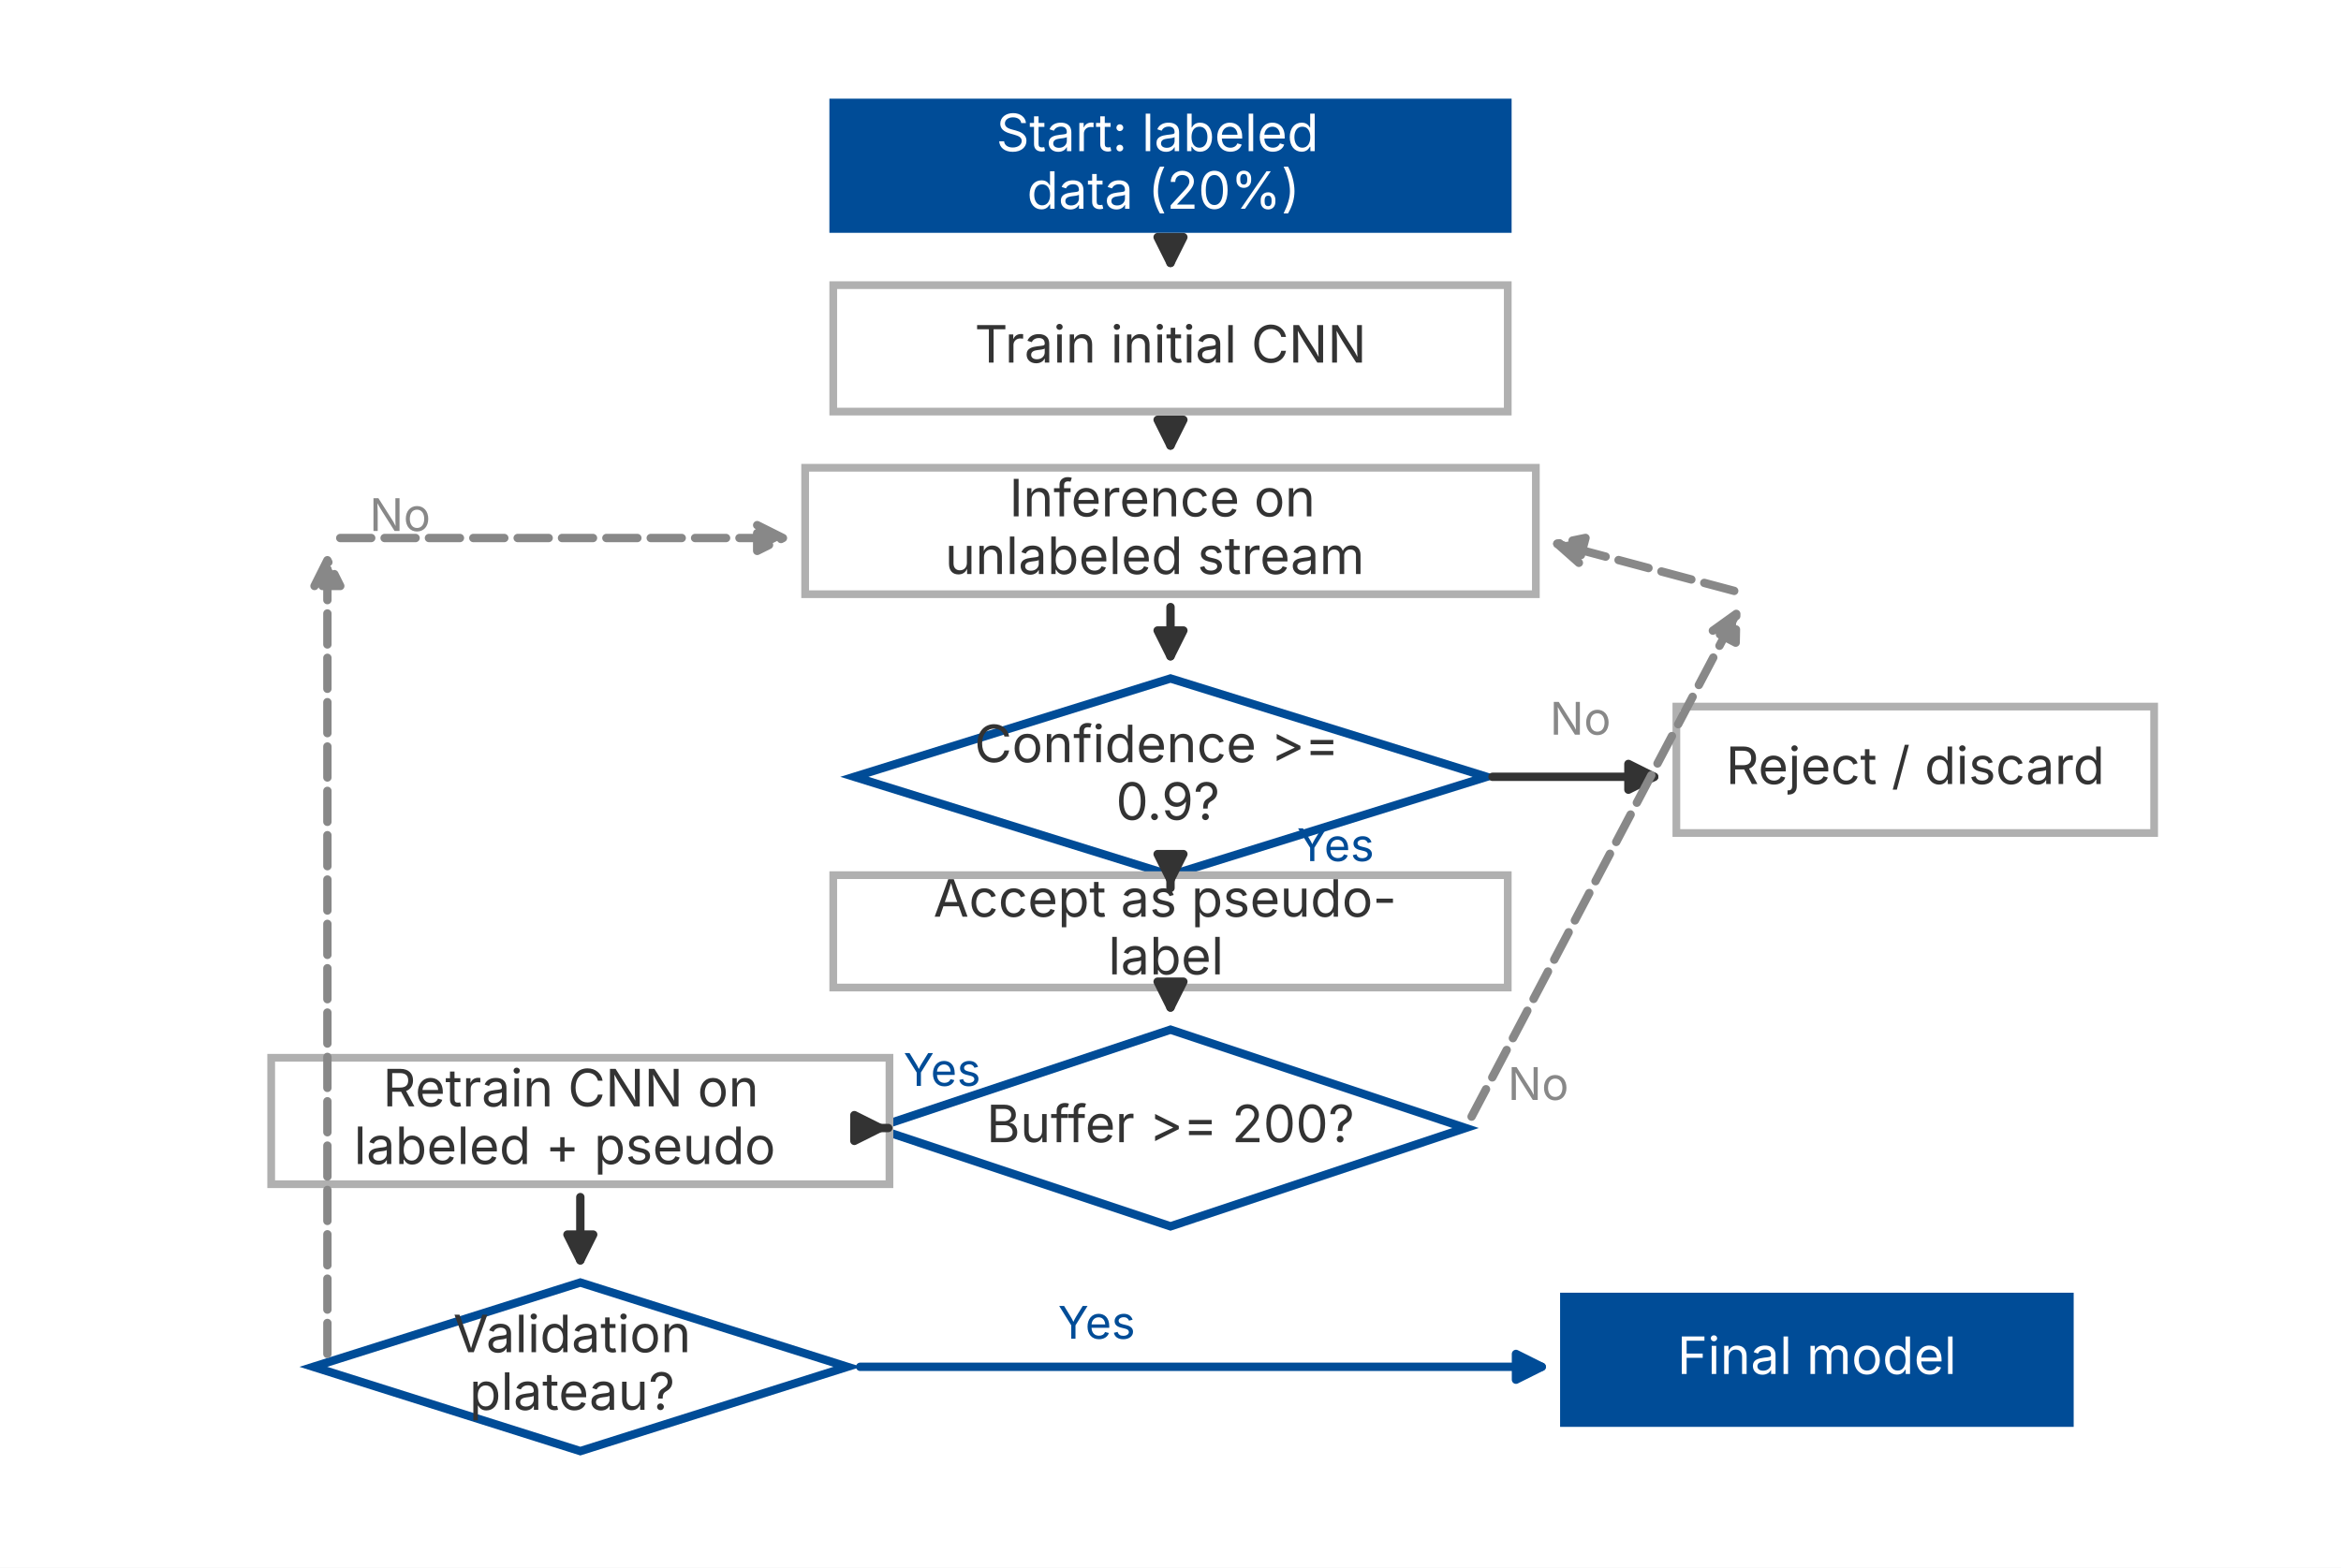
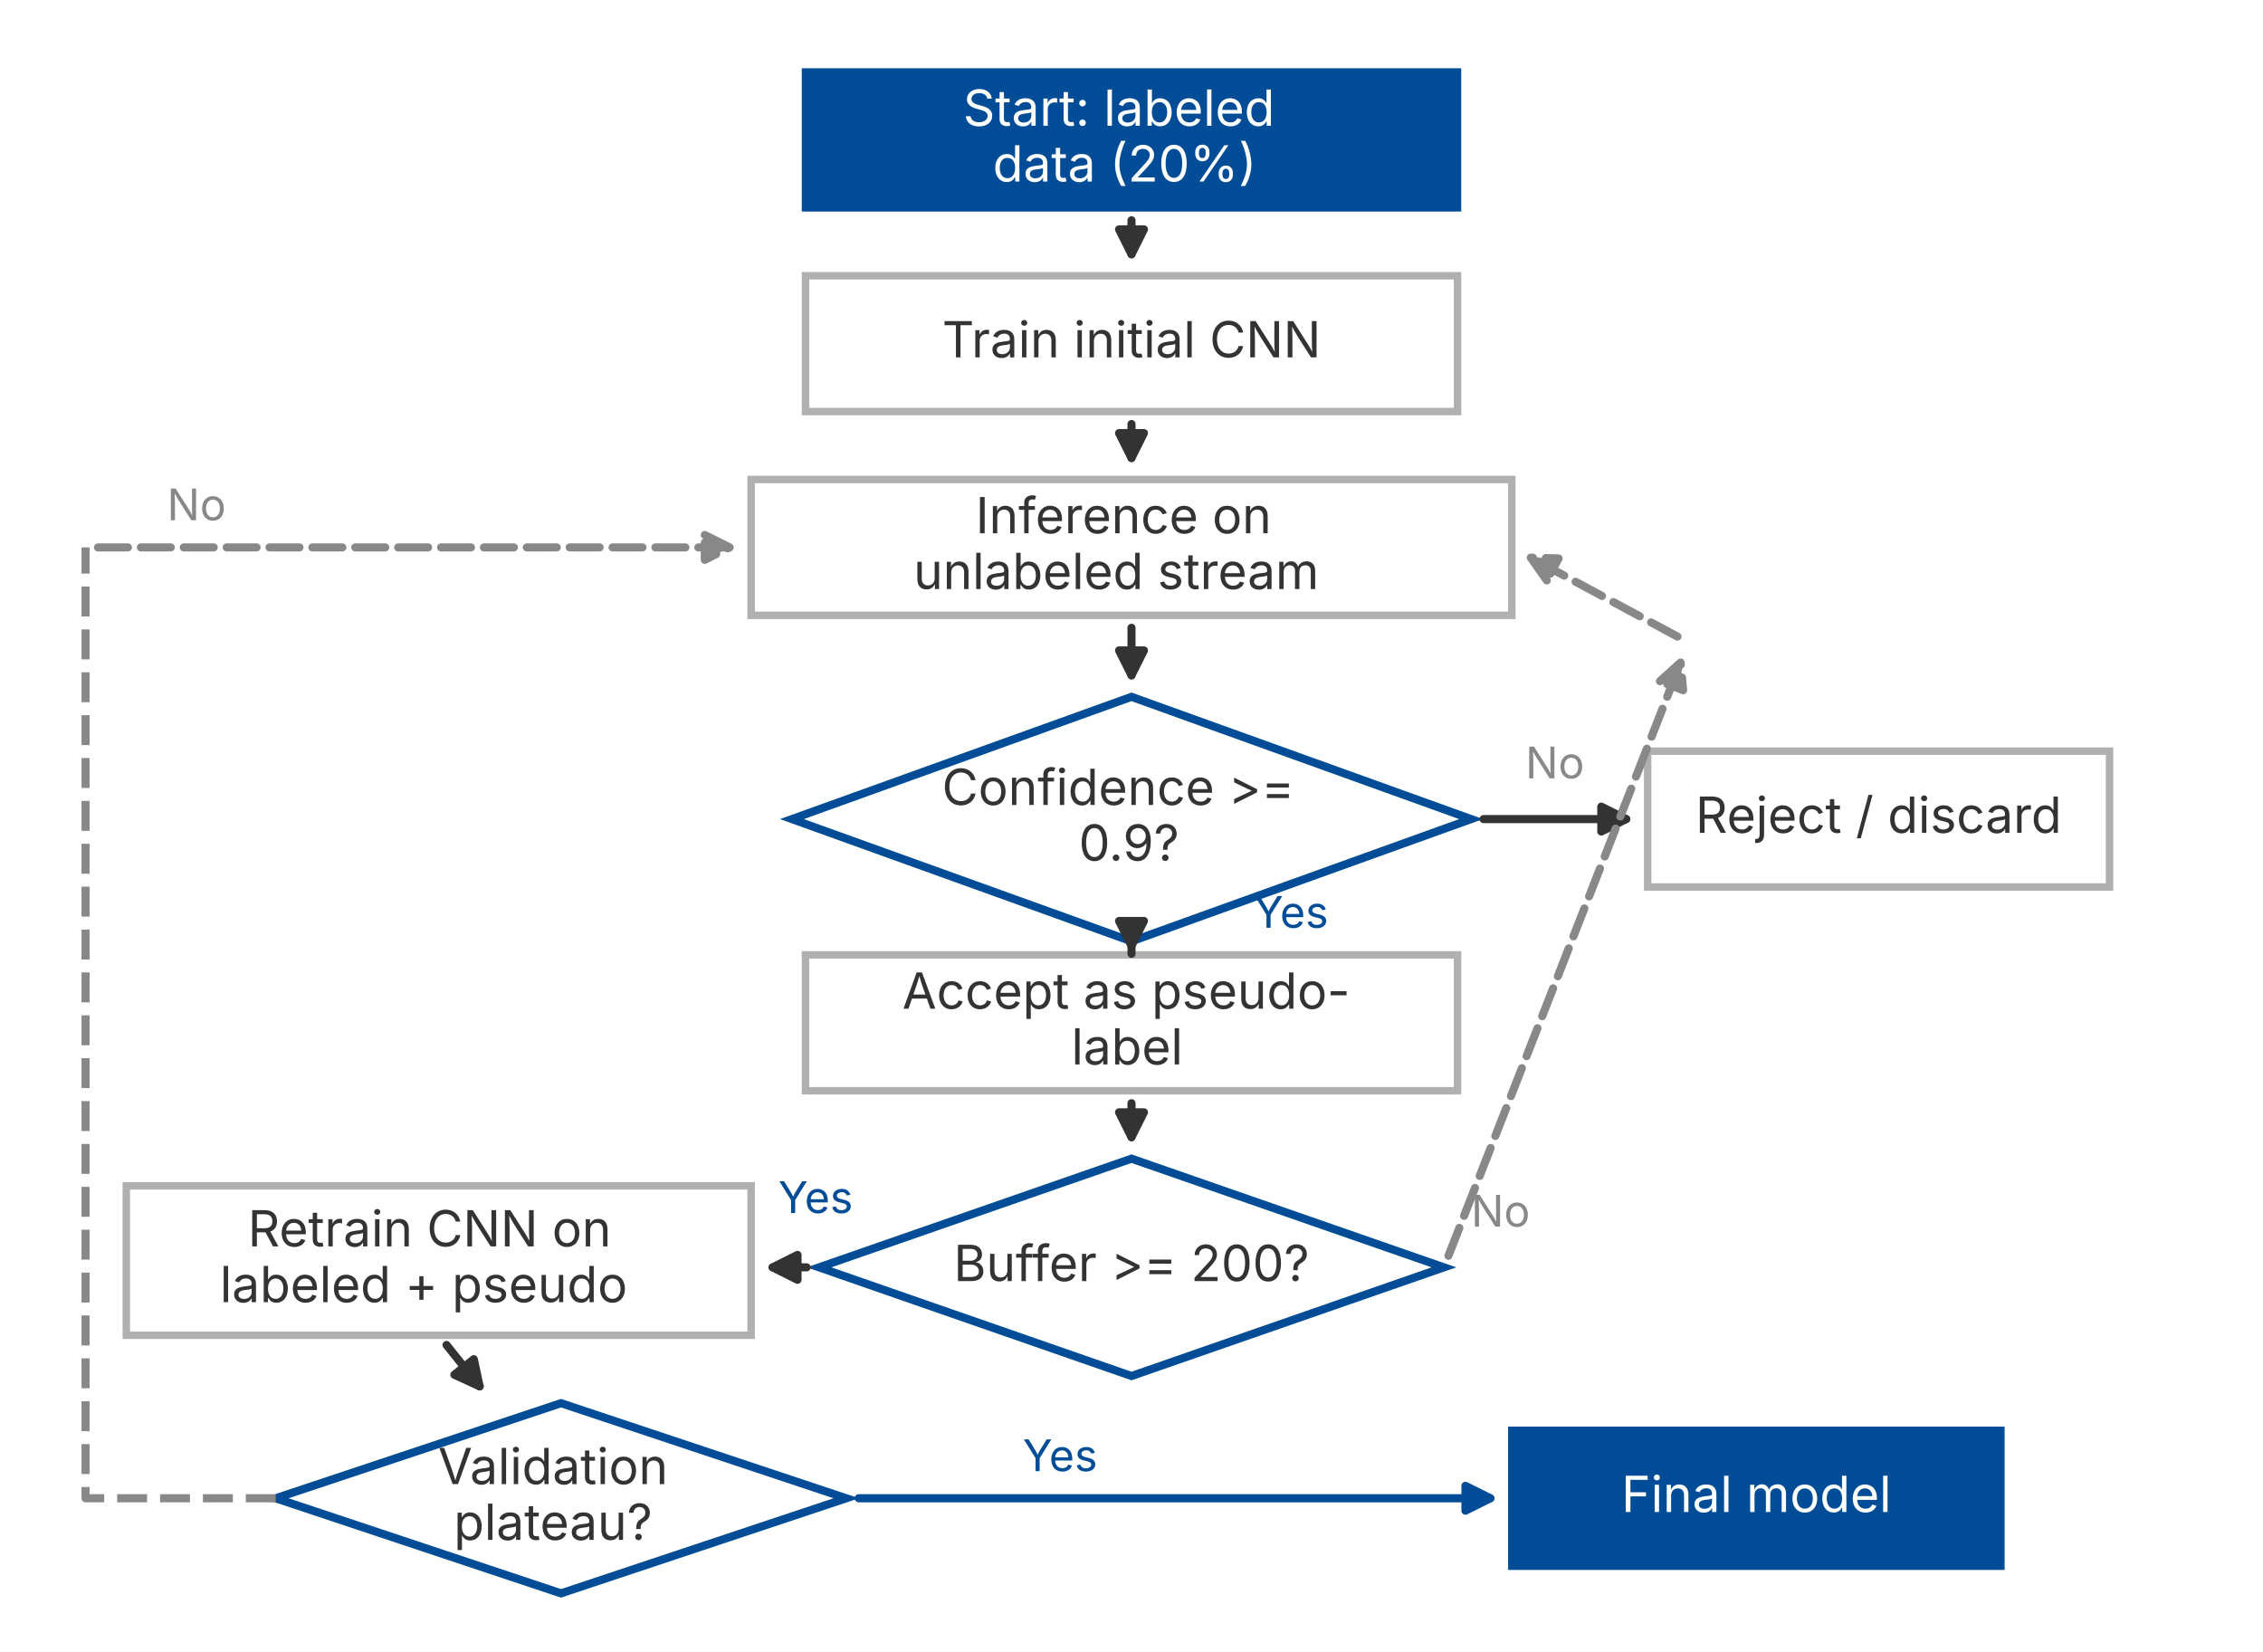
- <svg xmlns="http://www.w3.org/2000/svg" width="363.628pt" height="243.581pt" viewBox="0 0 363.628 243.581" version="1.1">
+ <svg xmlns="http://www.w3.org/2000/svg" width="363.628pt" height="265.408pt" viewBox="0 0 363.628 265.408" version="1.1">
  <defs>
    <style type="text/css">*{stroke-linejoin: round; stroke-linecap: butt}</style>
  </defs>
  <g id="figure_1">
    <g id="patch_1">
-       <path d="M 0 243.581  L 363.628 243.581  L 363.628 -0  L 0 -0  z " style="fill: #ffffff" />
+       <path d="M 0 265.408  L 363.628 265.408  L 363.628 0  L 0 0  z " style="fill: #ffffff" />
    </g>
    <g id="axes_1">
      <g id="patch_2">
-         <path d="M 129.43 35.575  L 234.198 35.575  L 234.198 15.931  L 129.43 15.931  z " clip-path="url(#p7b6af6a898)" style="fill: #004c97; stroke: #004c97; stroke-width: 1.2; stroke-linejoin: miter" />
+         <path d="M 129.43 33.392  L 234.198 33.392  L 234.198 11.565  L 129.43 11.565  z " clip-path="url(#paa0f637d47)" style="fill: #004c97; stroke: #004c97; stroke-width: 1.2; stroke-linejoin: miter" />
      </g>
      <g id="patch_3">
-         <path d="M 129.43 63.95  L 234.198 63.95  L 234.198 44.306  L 129.43 44.306  z " clip-path="url(#p7b6af6a898)" style="fill: #ffffff; stroke: #b0b0b0; stroke-width: 1.2; stroke-linejoin: miter" />
+         <path d="M 129.43 66.132  L 234.198 66.132  L 234.198 44.306  L 129.43 44.306  z " clip-path="url(#paa0f637d47)" style="fill: #ffffff; stroke: #b0b0b0; stroke-width: 1.2; stroke-linejoin: miter" />
      </g>
      <g id="patch_4">
-         <path d="M 125.065 92.324  L 238.564 92.324  L 238.564 72.68  L 125.065 72.68  z " clip-path="url(#p7b6af6a898)" style="fill: #ffffff; stroke: #b0b0b0; stroke-width: 1.2; stroke-linejoin: miter" />
+         <path d="M 120.699 98.872  L 242.929 98.872  L 242.929 77.046  L 120.699 77.046  z " clip-path="url(#paa0f637d47)" style="fill: #ffffff; stroke: #b0b0b0; stroke-width: 1.2; stroke-linejoin: miter" />
      </g>
      <g id="patch_5">
-         <path d="M 181.814 105.42  L 230.924 120.699  L 181.814 135.978  L 132.704 120.699  z " clip-path="url(#p7b6af6a898)" style="fill: #ffffff; stroke: #004c97; stroke-width: 1.3; stroke-linejoin: miter" />
+         <path d="M 181.814 111.969  L 236.381 131.613  L 181.814 151.257  L 127.247 131.613  z " clip-path="url(#paa0f637d47)" style="fill: #ffffff; stroke: #004c97; stroke-width: 1.3; stroke-linejoin: miter" />
      </g>
      <g id="patch_6">
-         <path d="M 129.43 153.439  L 234.198 153.439  L 234.198 135.978  L 129.43 135.978  z " clip-path="url(#p7b6af6a898)" style="fill: #ffffff; stroke: #b0b0b0; stroke-width: 1.2; stroke-linejoin: miter" />
+         <path d="M 129.43 175.266  L 234.198 175.266  L 234.198 153.439  L 129.43 153.439  z " clip-path="url(#paa0f637d47)" style="fill: #ffffff; stroke: #b0b0b0; stroke-width: 1.2; stroke-linejoin: miter" />
      </g>
      <g id="patch_7">
-         <path d="M 260.391 129.43  L 334.602 129.43  L 334.602 109.786  L 260.391 109.786  z " clip-path="url(#p7b6af6a898)" style="fill: #ffffff; stroke: #b0b0b0; stroke-width: 1.2; stroke-linejoin: miter" />
+         <path d="M 264.756 142.526  L 338.967 142.526  L 338.967 120.699  L 264.756 120.699  z " clip-path="url(#paa0f637d47)" style="fill: #ffffff; stroke: #b0b0b0; stroke-width: 1.2; stroke-linejoin: miter" />
      </g>
      <g id="patch_8">
-         <path d="M 181.814 159.987  L 227.65 175.266  L 181.814 190.545  L 135.978 175.266  z " clip-path="url(#p7b6af6a898)" style="fill: #ffffff; stroke: #004c97; stroke-width: 1.3; stroke-linejoin: miter" />
+         <path d="M 181.814 186.18  L 232.016 203.641  L 181.814 221.102  L 131.613 203.641  z " clip-path="url(#paa0f637d47)" style="fill: #ffffff; stroke: #004c97; stroke-width: 1.3; stroke-linejoin: miter" />
      </g>
      <g id="patch_9">
-         <path d="M 42.123 183.997  L 138.161 183.997  L 138.161 164.353  L 42.123 164.353  z " clip-path="url(#p7b6af6a898)" style="fill: #ffffff; stroke: #b0b0b0; stroke-width: 1.2; stroke-linejoin: miter" />
+         <path d="M 20.296 214.554  L 120.699 214.554  L 120.699 190.545  L 20.296 190.545  z " clip-path="url(#paa0f637d47)" style="fill: #ffffff; stroke: #b0b0b0; stroke-width: 1.2; stroke-linejoin: miter" />
      </g>
      <g id="patch_10">
-         <path d="M 90.142 199.276  L 131.613 212.372  L 90.142 225.468  L 48.671 212.372  z " clip-path="url(#p7b6af6a898)" style="fill: #ffffff; stroke: #004c97; stroke-width: 1.3; stroke-linejoin: miter" />
+         <path d="M 90.142 225.468  L 135.978 240.746  L 90.142 256.025  L 44.306 240.746  z " clip-path="url(#paa0f637d47)" style="fill: #ffffff; stroke: #004c97; stroke-width: 1.3; stroke-linejoin: miter" />
      </g>
      <g id="patch_11">
-         <path d="M 242.929 221.102  L 321.506 221.102  L 321.506 201.458  L 242.929 201.458  z " clip-path="url(#p7b6af6a898)" style="fill: #004c97; stroke: #004c97; stroke-width: 1.2; stroke-linejoin: miter" />
+         <path d="M 242.929 251.66  L 321.506 251.66  L 321.506 229.833  L 242.929 229.833  z " clip-path="url(#paa0f637d47)" style="fill: #004c97; stroke: #004c97; stroke-width: 1.2; stroke-linejoin: miter" />
      </g>
      <g id="patch_12">
-         <path d="M 181.814 37.574  Q 181.814 39.939 181.814 40.85  " clip-path="url(#p7b6af6a898)" style="fill: none; stroke: #333333; stroke-width: 1.3; stroke-linecap: round" />
-         <path d="M 183.814 36.85  L 181.814 40.85  L 179.814 36.85  z " clip-path="url(#p7b6af6a898)" style="fill: #333333; stroke: #333333; stroke-width: 1.3; stroke-linecap: round" />
+         <path d="M 181.814 35.393  Q 181.814 38.851 181.814 40.855  " clip-path="url(#paa0f637d47)" style="fill: none; stroke: #333333; stroke-width: 1.3; stroke-linecap: round" />
+         <path d="M 183.814 36.855  L 181.814 40.855  L 179.814 36.855  z " clip-path="url(#paa0f637d47)" style="fill: #333333; stroke: #333333; stroke-width: 1.3; stroke-linecap: round" />
      </g>
      <g id="patch_13">
-         <path d="M 181.814 65.949  Q 181.814 68.314 181.814 69.225  " clip-path="url(#p7b6af6a898)" style="fill: none; stroke: #333333; stroke-width: 1.3; stroke-linecap: round" />
-         <path d="M 183.814 65.225  L 181.814 69.225  L 179.814 65.225  z " clip-path="url(#p7b6af6a898)" style="fill: #333333; stroke: #333333; stroke-width: 1.3; stroke-linecap: round" />
+         <path d="M 181.814 68.133  Q 181.814 71.591 181.814 73.595  " clip-path="url(#paa0f637d47)" style="fill: none; stroke: #333333; stroke-width: 1.3; stroke-linecap: round" />
+         <path d="M 183.814 69.595  L 181.814 73.595  L 179.814 69.595  z " clip-path="url(#paa0f637d47)" style="fill: #333333; stroke: #333333; stroke-width: 1.3; stroke-linecap: round" />
      </g>
      <g id="patch_14">
-         <path d="M 181.814 94.323  Q 181.814 98.87 181.814 101.965  " clip-path="url(#p7b6af6a898)" style="fill: none; stroke: #333333; stroke-width: 1.3; stroke-linecap: round" />
-         <path d="M 183.814 97.965  L 181.814 101.965  L 179.814 97.965  z " clip-path="url(#p7b6af6a898)" style="fill: #333333; stroke: #333333; stroke-width: 1.3; stroke-linecap: round" />
+         <path d="M 181.814 100.871  Q 181.814 105.418 181.814 108.513  " clip-path="url(#paa0f637d47)" style="fill: none; stroke: #333333; stroke-width: 1.3; stroke-linecap: round" />
+         <path d="M 183.814 104.513  L 181.814 108.513  L 179.814 104.513  z " clip-path="url(#paa0f637d47)" style="fill: #333333; stroke: #333333; stroke-width: 1.3; stroke-linecap: round" />
      </g>
      <g id="patch_15">
-         <path d="M 181.814 137.977  Q 181.814 138.069 181.814 136.707  " clip-path="url(#p7b6af6a898)" style="fill: none; stroke: #333333; stroke-width: 1.3; stroke-linecap: round" />
-         <path d="M 183.814 132.707  L 181.814 136.707  L 179.814 132.707  z " clip-path="url(#p7b6af6a898)" style="fill: #333333; stroke: #333333; stroke-width: 1.3; stroke-linecap: round" />
+         <path d="M 181.814 153.256  Q 181.814 153.348 181.814 151.986  " clip-path="url(#paa0f637d47)" style="fill: none; stroke: #333333; stroke-width: 1.3; stroke-linecap: round" />
+         <path d="M 183.814 147.986  L 181.814 151.986  L 179.814 147.986  z " clip-path="url(#paa0f637d47)" style="fill: #333333; stroke: #333333; stroke-width: 1.3; stroke-linecap: round" />
      </g>
      <g id="patch_16">
-         <path d="M 231.836 120.699  Q 245.115 120.699 256.94 120.699  " clip-path="url(#p7b6af6a898)" style="fill: none; stroke: #333333; stroke-width: 1.3; stroke-linecap: round" />
-         <path d="M 252.94 118.699  L 256.94 120.699  L 252.94 122.699  z " clip-path="url(#p7b6af6a898)" style="fill: #333333; stroke: #333333; stroke-width: 1.3; stroke-linecap: round" />
+         <path d="M 238.38 131.613  Q 250.568 131.613 261.303 131.613  " clip-path="url(#paa0f637d47)" style="fill: none; stroke: #333333; stroke-width: 1.3; stroke-linecap: round" />
+         <path d="M 257.303 129.613  L 261.303 131.613  L 257.303 133.613  z " clip-path="url(#paa0f637d47)" style="fill: #333333; stroke: #333333; stroke-width: 1.3; stroke-linecap: round" />
      </g>
      <g id="patch_17">
-         <path d="M 181.814 155.438  Q 181.814 156.711 181.814 156.53  " clip-path="url(#p7b6af6a898)" style="fill: none; stroke: #333333; stroke-width: 1.3; stroke-linecap: round" />
-         <path d="M 183.814 152.53  L 181.814 156.53  L 179.814 152.53  z " clip-path="url(#p7b6af6a898)" style="fill: #333333; stroke: #333333; stroke-width: 1.3; stroke-linecap: round" />
+         <path d="M 181.814 177.267  Q 181.814 180.725 181.814 182.729  " clip-path="url(#paa0f637d47)" style="fill: none; stroke: #333333; stroke-width: 1.3; stroke-linecap: round" />
+         <path d="M 183.814 178.729  L 181.814 182.729  L 179.814 178.729  z " clip-path="url(#paa0f637d47)" style="fill: #333333; stroke: #333333; stroke-width: 1.3; stroke-linecap: round" />
      </g>
      <g id="patch_18">
-         <path d="M 137.977 175.266  Q 138.069 175.266 136.707 175.266  " clip-path="url(#p7b6af6a898)" style="fill: none; stroke: #333333; stroke-width: 1.3; stroke-linecap: round" />
-         <path d="M 132.707 173.266  L 136.707 175.266  L 132.707 177.266  z " clip-path="url(#p7b6af6a898)" style="fill: #333333; stroke: #333333; stroke-width: 1.3; stroke-linecap: round" />
+         <path d="M 129.612 203.641  Q 126.154 203.641 124.15 203.641  " clip-path="url(#paa0f637d47)" style="fill: none; stroke: #333333; stroke-width: 1.3; stroke-linecap: round" />
+         <path d="M 128.15 205.641  L 124.15 203.641  L 128.15 201.641  z " clip-path="url(#paa0f637d47)" style="fill: #333333; stroke: #333333; stroke-width: 1.3; stroke-linecap: round" />
      </g>
      <g id="patch_19">
-         <path d="M 90.142 186  Q 90.142 191.638 90.142 195.822  " clip-path="url(#p7b6af6a898)" style="fill: none; stroke: #333333; stroke-width: 1.3; stroke-linecap: round" />
-         <path d="M 92.142 191.822  L 90.142 195.822  L 88.142 191.822  z " clip-path="url(#p7b6af6a898)" style="fill: #333333; stroke: #333333; stroke-width: 1.3; stroke-linecap: round" />
+         <path d="M 71.749 216.118  Q 74.863 220.011 77.07 222.769  " clip-path="url(#paa0f637d47)" style="fill: none; stroke: #333333; stroke-width: 1.3; stroke-linecap: round" />
+         <path d="M 76.132 218.396  L 77.07 222.769  L 73.009 220.895  z " clip-path="url(#paa0f637d47)" style="fill: #333333; stroke: #333333; stroke-width: 1.3; stroke-linecap: round" />
      </g>
      <g id="patch_20">
-         <path d="M 133.613 212.372  Q 187.272 212.372 239.477 212.372  " clip-path="url(#p7b6af6a898)" style="fill: none; stroke: #004c97; stroke-width: 1.3; stroke-linecap: round" />
-         <path d="M 235.477 210.372  L 239.477 212.372  L 235.477 214.372  z " clip-path="url(#p7b6af6a898)" style="fill: #004c97; stroke: #004c97; stroke-width: 1.3; stroke-linecap: round" />
+         <path d="M 137.979 240.746  Q 189.453 240.746 239.474 240.746  " clip-path="url(#paa0f637d47)" style="fill: none; stroke: #004c97; stroke-width: 1.3; stroke-linecap: round" />
+         <path d="M 235.474 238.746  L 239.474 240.746  L 235.474 242.746  z " clip-path="url(#paa0f637d47)" style="fill: #004c97; stroke: #004c97; stroke-width: 1.3; stroke-linecap: round" />
      </g>
      <g id="patch_21">
-         <path d="M 50.854 210.371  Q 50.854 147.983 50.854 87.047  " clip-path="url(#p7b6af6a898)" style="fill: none; stroke-dasharray: 4.81,2.08; stroke-dashoffset: 0; stroke: #888888; stroke-width: 1.3; stroke-linecap: round" />
-         <path d="M 48.854 91.047  L 50.854 87.047  L 52.854 91.047  z " clip-path="url(#p7b6af6a898)" style="fill: #888888; stroke-dasharray: 4.81,2.08; stroke-dashoffset: 0; stroke: #888888; stroke-width: 1.3; stroke-linecap: round" />
+         <path d="M 15.749 87.959  Q 67.223 87.959 117.244 87.959  " clip-path="url(#paa0f637d47)" style="fill: none; stroke-dasharray: 4.81,2.08; stroke-dashoffset: 0; stroke: #888888; stroke-width: 1.3; stroke-linecap: round" />
+         <path d="M 113.244 85.959  L 117.244 87.959  L 113.244 89.959  z " clip-path="url(#paa0f637d47)" style="fill: #888888; stroke-dasharray: 4.81,2.08; stroke-dashoffset: 0; stroke: #888888; stroke-width: 1.3; stroke-linecap: round" />
      </g>
      <g id="patch_22">
-         <path d="M 52.851 83.594  Q 87.959 83.594 121.614 83.594  " clip-path="url(#p7b6af6a898)" style="fill: none; stroke-dasharray: 4.81,2.08; stroke-dashoffset: 0; stroke: #888888; stroke-width: 1.3; stroke-linecap: round" />
-         <path d="M 117.614 81.594  L 121.614 83.594  L 117.614 85.594  z " clip-path="url(#p7b6af6a898)" style="fill: #888888; stroke-dasharray: 4.81,2.08; stroke-dashoffset: 0; stroke: #888888; stroke-width: 1.3; stroke-linecap: round" />
+         <path d="M 232.744 201.781  Q 251.66 153.44 270.046 106.453  " clip-path="url(#paa0f637d47)" style="fill: none; stroke-dasharray: 4.81,2.08; stroke-dashoffset: 0; stroke: #888888; stroke-width: 1.3; stroke-linecap: round" />
+         <path d="M 266.726 109.449  L 270.046 106.453  L 270.451 110.907  z " clip-path="url(#paa0f637d47)" style="fill: #888888; stroke-dasharray: 4.81,2.08; stroke-dashoffset: 0; stroke: #888888; stroke-width: 1.3; stroke-linecap: round" />
      </g>
      <g id="patch_23">
-         <path d="M 228.582 173.497  Q 249.477 133.796 269.695 95.382  " clip-path="url(#p7b6af6a898)" style="fill: none; stroke-dasharray: 4.81,2.08; stroke-dashoffset: 0; stroke: #888888; stroke-width: 1.3; stroke-linecap: round" />
-         <path d="M 266.062 97.99  L 269.695 95.382  L 269.602 99.853  z " clip-path="url(#p7b6af6a898)" style="fill: #888888; stroke-dasharray: 4.81,2.08; stroke-dashoffset: 0; stroke: #888888; stroke-width: 1.3; stroke-linecap: round" />
+         <path d="M 269.541 102.288  Q 257.117 95.599 245.973 89.598  " clip-path="url(#paa0f637d47)" style="fill: none; stroke-dasharray: 4.81,2.08; stroke-dashoffset: 0; stroke: #888888; stroke-width: 1.3; stroke-linecap: round" />
+         <path d="M 248.546 93.255  L 245.973 89.598  L 250.443 89.733  z " clip-path="url(#paa0f637d47)" style="fill: #888888; stroke-dasharray: 4.81,2.08; stroke-dashoffset: 0; stroke: #888888; stroke-width: 1.3; stroke-linecap: round" />
      </g>
-       <g id="patch_24">
-         <path d="M 269.374 91.81  Q 254.933 87.959 241.898 84.483  " clip-path="url(#p7b6af6a898)" style="fill: none; stroke-dasharray: 4.81,2.08; stroke-dashoffset: 0; stroke: #888888; stroke-width: 1.3; stroke-linecap: round" />
-         <path d="M 245.247 87.446  L 241.898 84.483  L 246.278 83.581  z " clip-path="url(#p7b6af6a898)" style="fill: #888888; stroke-dasharray: 4.81,2.08; stroke-dashoffset: 0; stroke: #888888; stroke-width: 1.3; stroke-linecap: round" />
+       <g id="line2d_1">
+         <path d="M 44.306 240.746  L 13.748 240.746  L 13.748 87.959  " clip-path="url(#paa0f637d47)" style="fill: none; stroke-dasharray: 4.81,2.08; stroke-dashoffset: 0; stroke: #888888; stroke-width: 1.3" />
      </g>
      <g id="text_1">
-         <text style="font-size: 8px; font-family: 'Inter', 'Helvetica', 'Arial', 'DejaVu Sans', sans-serif; fill: #ffffff" transform="translate(154.7492 23.48113)">Start: labeled</text>
-         <text style="font-size: 8px; font-family: 'Inter', 'Helvetica', 'Arial', 'DejaVu Sans', sans-serif; fill: #ffffff" transform="translate(159.521 32.43938)">data (20%)</text>
+         <text style="font-size: 8px; font-family: 'Inter', 'Helvetica', 'Arial', 'DejaVu Sans', sans-serif; fill: #ffffff" transform="translate(154.7492 20.20712)">Start: labeled</text>
+         <text style="font-size: 8px; font-family: 'Inter', 'Helvetica', 'Arial', 'DejaVu Sans', sans-serif; fill: #ffffff" transform="translate(159.521 29.16537)">data (20%)</text>
      </g>
      <g id="text_2">
-         <text style="font-size: 8px; font-family: 'Inter', 'Helvetica', 'Arial', 'DejaVu Sans', sans-serif; text-anchor: middle; fill: #333333" x="181.814" y="56.335" transform="rotate(-0 181.8142 56.33506)">Train initial CNN</text>
+         <text style="font-size: 8px; font-family: 'Inter', 'Helvetica', 'Arial', 'DejaVu Sans', sans-serif; text-anchor: middle; fill: #333333" x="181.814" y="57.426" transform="rotate(-0 181.8142 57.4264)">Train initial CNN</text>
      </g>
      <g id="text_3">
-         <text style="font-size: 8px; font-family: 'Inter', 'Helvetica', 'Arial', 'DejaVu Sans', sans-serif; fill: #333333" transform="translate(156.7648 80.23074)">Inference on</text>
-         <text style="font-size: 8px; font-family: 'Inter', 'Helvetica', 'Arial', 'DejaVu Sans', sans-serif; fill: #333333" transform="translate(146.7829 89.18899)">unlabeled stream</text>
+         <text style="font-size: 8px; font-family: 'Inter', 'Helvetica', 'Arial', 'DejaVu Sans', sans-serif; fill: #333333" transform="translate(156.7648 85.68743)">Inference on</text>
+         <text style="font-size: 8px; font-family: 'Inter', 'Helvetica', 'Arial', 'DejaVu Sans', sans-serif; fill: #333333" transform="translate(146.7829 94.64568)">unlabeled stream</text>
      </g>
      <g id="text_4">
-         <text style="font-size: 8px; font-family: 'Inter', 'Helvetica', 'Arial', 'DejaVu Sans', sans-serif; fill: #333333" transform="translate(151.3479 118.4276)">Confidence &gt;=</text>
-         <text style="font-size: 8px; font-family: 'Inter', 'Helvetica', 'Arial', 'DejaVu Sans', sans-serif; fill: #333333" transform="translate(173.3298 127.3858)">0.9?</text>
+         <text style="font-size: 8px; font-family: 'Inter', 'Helvetica', 'Arial', 'DejaVu Sans', sans-serif; fill: #333333" transform="translate(151.3479 129.341)">Confidence &gt;=</text>
+         <text style="font-size: 8px; font-family: 'Inter', 'Helvetica', 'Arial', 'DejaVu Sans', sans-serif; fill: #333333" transform="translate(173.3298 138.2992)">0.9?</text>
      </g>
      <g id="text_5">
-         <text style="font-size: 8px; font-family: 'Inter', 'Helvetica', 'Arial', 'DejaVu Sans', sans-serif; fill: #333333" transform="translate(144.9785 142.437)">Accept as pseudo-</text>
-         <text style="font-size: 8px; font-family: 'Inter', 'Helvetica', 'Arial', 'DejaVu Sans', sans-serif; fill: #333333" transform="translate(172.1398 151.3953)">label</text>
+         <text style="font-size: 8px; font-family: 'Inter', 'Helvetica', 'Arial', 'DejaVu Sans', sans-serif; fill: #333333" transform="translate(144.9785 162.0811)">Accept as pseudo-</text>
+         <text style="font-size: 8px; font-family: 'Inter', 'Helvetica', 'Arial', 'DejaVu Sans', sans-serif; fill: #333333" transform="translate(172.1398 171.0394)">label</text>
      </g>
      <g id="text_6">
-         <text style="font-size: 8px; font-family: 'Inter', 'Helvetica', 'Arial', 'DejaVu Sans', sans-serif; text-anchor: middle; fill: #333333" x="297.496" y="121.815" transform="rotate(-0 297.4961 121.8154)">Reject / discard</text>
+         <text style="font-size: 8px; font-family: 'Inter', 'Helvetica', 'Arial', 'DejaVu Sans', sans-serif; text-anchor: middle; fill: #333333" x="301.861" y="133.82" transform="rotate(-0 301.8614 133.8201)">Reject / discard</text>
      </g>
      <g id="text_7">
-         <text style="font-size: 8px; font-family: 'Inter', 'Helvetica', 'Arial', 'DejaVu Sans', sans-serif; text-anchor: middle; fill: #333333" x="181.814" y="177.474" transform="rotate(-0 181.8142 177.4736)">Buffer &gt;= 200?</text>
+         <text style="font-size: 8px; font-family: 'Inter', 'Helvetica', 'Arial', 'DejaVu Sans', sans-serif; text-anchor: middle; fill: #333333" x="181.814" y="205.848" transform="rotate(-0 181.8142 205.8484)">Buffer &gt;= 200?</text>
      </g>
      <g id="text_8">
-         <text style="font-size: 8px; font-family: 'Inter', 'Helvetica', 'Arial', 'DejaVu Sans', sans-serif; fill: #333333" transform="translate(59.46798 171.9032)">Retrain CNN on</text>
-         <text style="font-size: 8px; font-family: 'Inter', 'Helvetica', 'Arial', 'DejaVu Sans', sans-serif; fill: #333333" transform="translate(54.96611 180.8614)">labeled + pseudo</text>
+         <text style="font-size: 8px; font-family: 'Inter', 'Helvetica', 'Arial', 'DejaVu Sans', sans-serif; fill: #333333" transform="translate(39.82389 200.278)">Retrain CNN on</text>
+         <text style="font-size: 8px; font-family: 'Inter', 'Helvetica', 'Arial', 'DejaVu Sans', sans-serif; fill: #333333" transform="translate(35.32201 209.2362)">labeled + pseudo</text>
      </g>
      <g id="text_9">
-         <text style="font-size: 8px; font-family: 'Inter', 'Helvetica', 'Arial', 'DejaVu Sans', sans-serif; fill: #333333" transform="translate(70.38923 210.1)">Validation</text>
-         <text style="font-size: 8px; font-family: 'Inter', 'Helvetica', 'Arial', 'DejaVu Sans', sans-serif; fill: #333333" transform="translate(72.90111 219.0583)">plateau?</text>
+         <text style="font-size: 8px; font-family: 'Inter', 'Helvetica', 'Arial', 'DejaVu Sans', sans-serif; fill: #333333" transform="translate(70.38923 238.4748)">Validation</text>
+         <text style="font-size: 8px; font-family: 'Inter', 'Helvetica', 'Arial', 'DejaVu Sans', sans-serif; fill: #333333" transform="translate(72.90111 247.4331)">plateau?</text>
      </g>
      <g id="text_10">
-         <text style="font-size: 8px; font-family: 'Inter', 'Helvetica', 'Arial', 'DejaVu Sans', sans-serif; text-anchor: middle; fill: #ffffff" x="282.217" y="213.488" transform="rotate(-0 282.2173 213.4878)">Final model</text>
+         <text style="font-size: 8px; font-family: 'Inter', 'Helvetica', 'Arial', 'DejaVu Sans', sans-serif; text-anchor: middle; fill: #ffffff" x="282.217" y="242.954" transform="rotate(-0 282.2173 242.954)">Final model</text>
      </g>
      <g id="text_11">
-         <text style="font-size: 7px; font-family: 'Inter', 'Helvetica', 'Arial', 'DejaVu Sans', sans-serif; text-anchor: start; fill: #004c97" x="201.458" y="133.795" transform="rotate(-0 201.4583 133.7953)">Yes</text>
+         <text style="font-size: 7px; font-family: 'Inter', 'Helvetica', 'Arial', 'DejaVu Sans', sans-serif; text-anchor: start; fill: #004c97" x="201.458" y="149.074" transform="rotate(-0 201.4583 149.074)">Yes</text>
      </g>
      <g id="text_12">
-         <text style="font-size: 7px; font-family: 'Inter', 'Helvetica', 'Arial', 'DejaVu Sans', sans-serif; text-anchor: start; fill: #888888" x="240.746" y="114.151" transform="rotate(-0 240.7465 114.1512)">No</text>
+         <text style="font-size: 7px; font-family: 'Inter', 'Helvetica', 'Arial', 'DejaVu Sans', sans-serif; text-anchor: start; fill: #888888" x="245.112" y="125.065" transform="rotate(-0 245.1118 125.0646)">No</text>
      </g>
      <g id="text_13">
-         <text style="font-size: 7px; font-family: 'Inter', 'Helvetica', 'Arial', 'DejaVu Sans', sans-serif; text-anchor: start; fill: #004c97" x="140.343" y="168.718" transform="rotate(-0 140.3433 168.7181)">Yes</text>
+         <text style="font-size: 7px; font-family: 'Inter', 'Helvetica', 'Arial', 'DejaVu Sans', sans-serif; text-anchor: start; fill: #004c97" x="125.065" y="194.91" transform="rotate(-0 125.0646 194.9102)">Yes</text>
      </g>
      <g id="text_14">
-         <text style="font-size: 7px; font-family: 'Inter', 'Helvetica', 'Arial', 'DejaVu Sans', sans-serif; text-anchor: start; fill: #004c97" x="164.353" y="208.006" transform="rotate(-0 164.3528 208.0063)">Yes</text>
+         <text style="font-size: 7px; font-family: 'Inter', 'Helvetica', 'Arial', 'DejaVu Sans', sans-serif; text-anchor: start; fill: #004c97" x="164.353" y="236.381" transform="rotate(-0 164.3528 236.3811)">Yes</text>
      </g>
      <g id="text_15">
-         <text style="font-size: 7px; font-family: 'Inter', 'Helvetica', 'Arial', 'DejaVu Sans', sans-serif; text-anchor: start; fill: #888888" x="57.402" y="82.502" transform="rotate(-0 57.40158 82.50236)">No</text>
+         <text style="font-size: 7px; font-family: 'Inter', 'Helvetica', 'Arial', 'DejaVu Sans', sans-serif; text-anchor: start; fill: #888888" x="26.844" y="83.594" transform="rotate(-0 26.84409 83.5937)">No</text>
      </g>
      <g id="text_16">
-         <text style="font-size: 7px; font-family: 'Inter', 'Helvetica', 'Arial', 'DejaVu Sans', sans-serif; text-anchor: start; fill: #888888" x="234.198" y="170.901" transform="rotate(-0 234.1984 170.9008)">No</text>
+         <text style="font-size: 7px; font-family: 'Inter', 'Helvetica', 'Arial', 'DejaVu Sans', sans-serif; text-anchor: start; fill: #888888" x="236.381" y="197.093" transform="rotate(-0 236.3811 197.0929)">No</text>
      </g>
    </g>
  </g>
  <defs>
-     <clipPath id="p7b6af6a898">
-       <rect x="7.2" y="7.2" width="349.228" height="229.181" />
+     <clipPath id="paa0f637d47">
+       <rect x="7.2" y="7.2" width="349.228" height="251.008" />
    </clipPath>
  </defs>
</svg>
